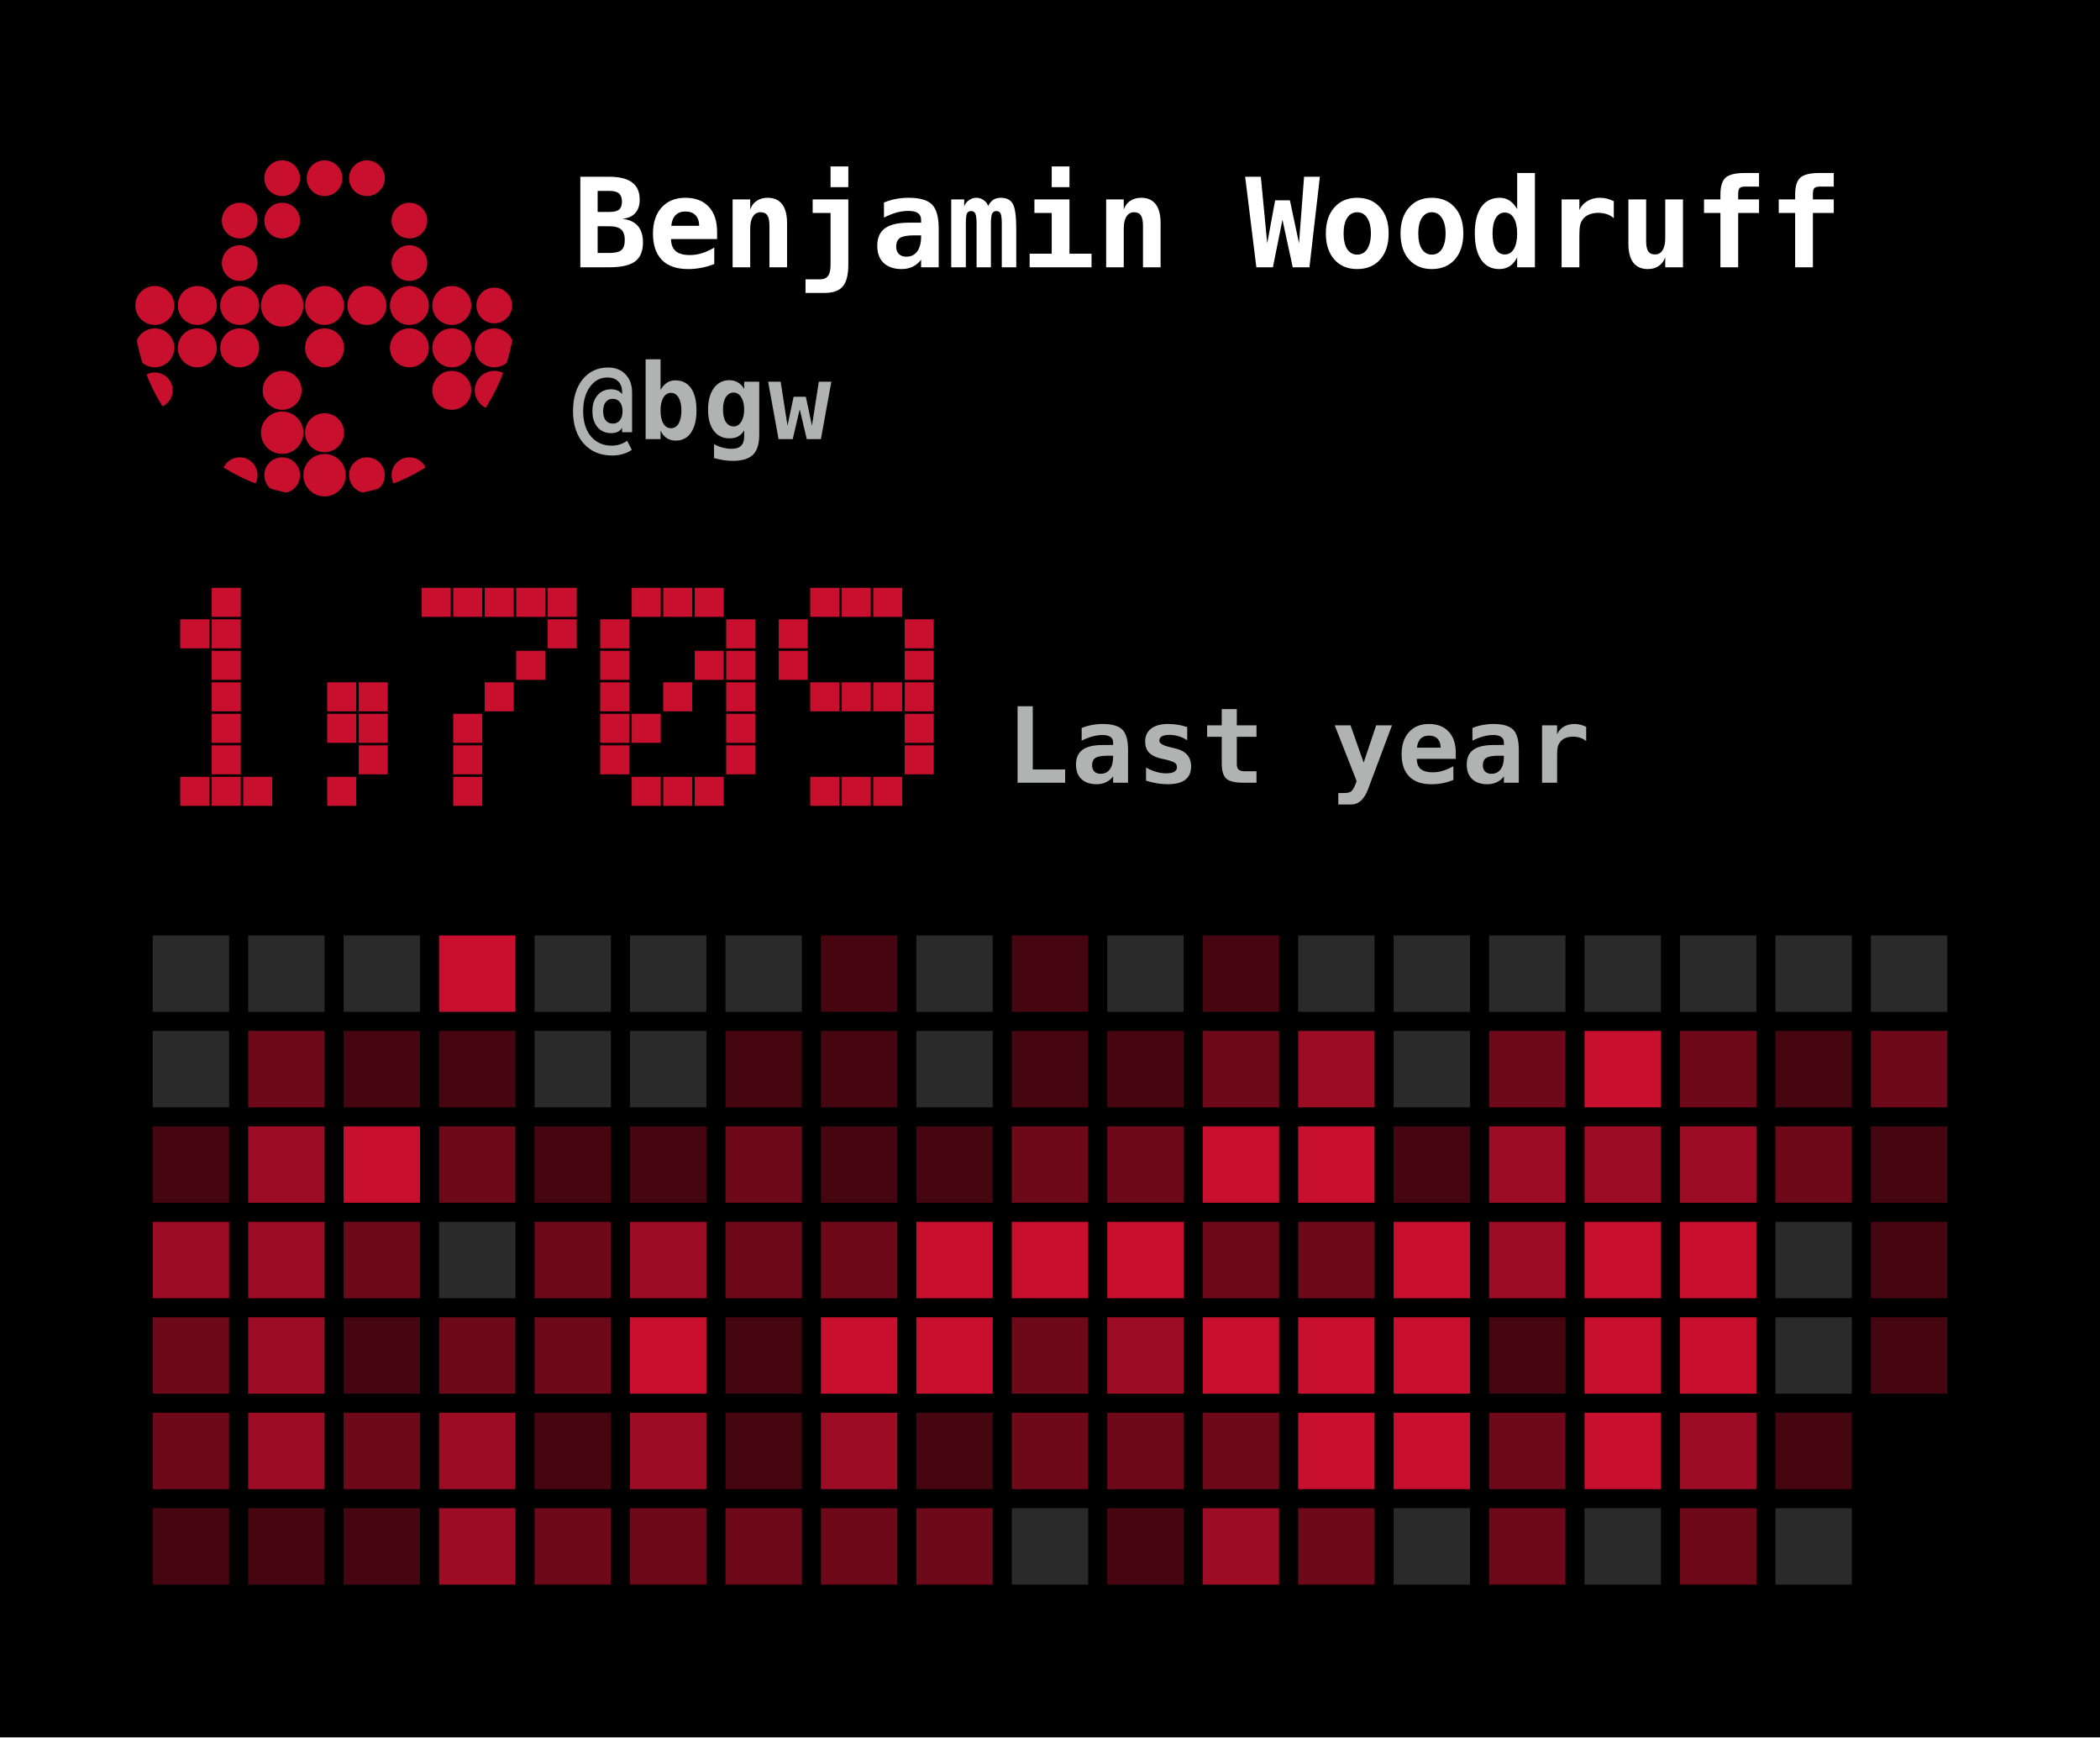
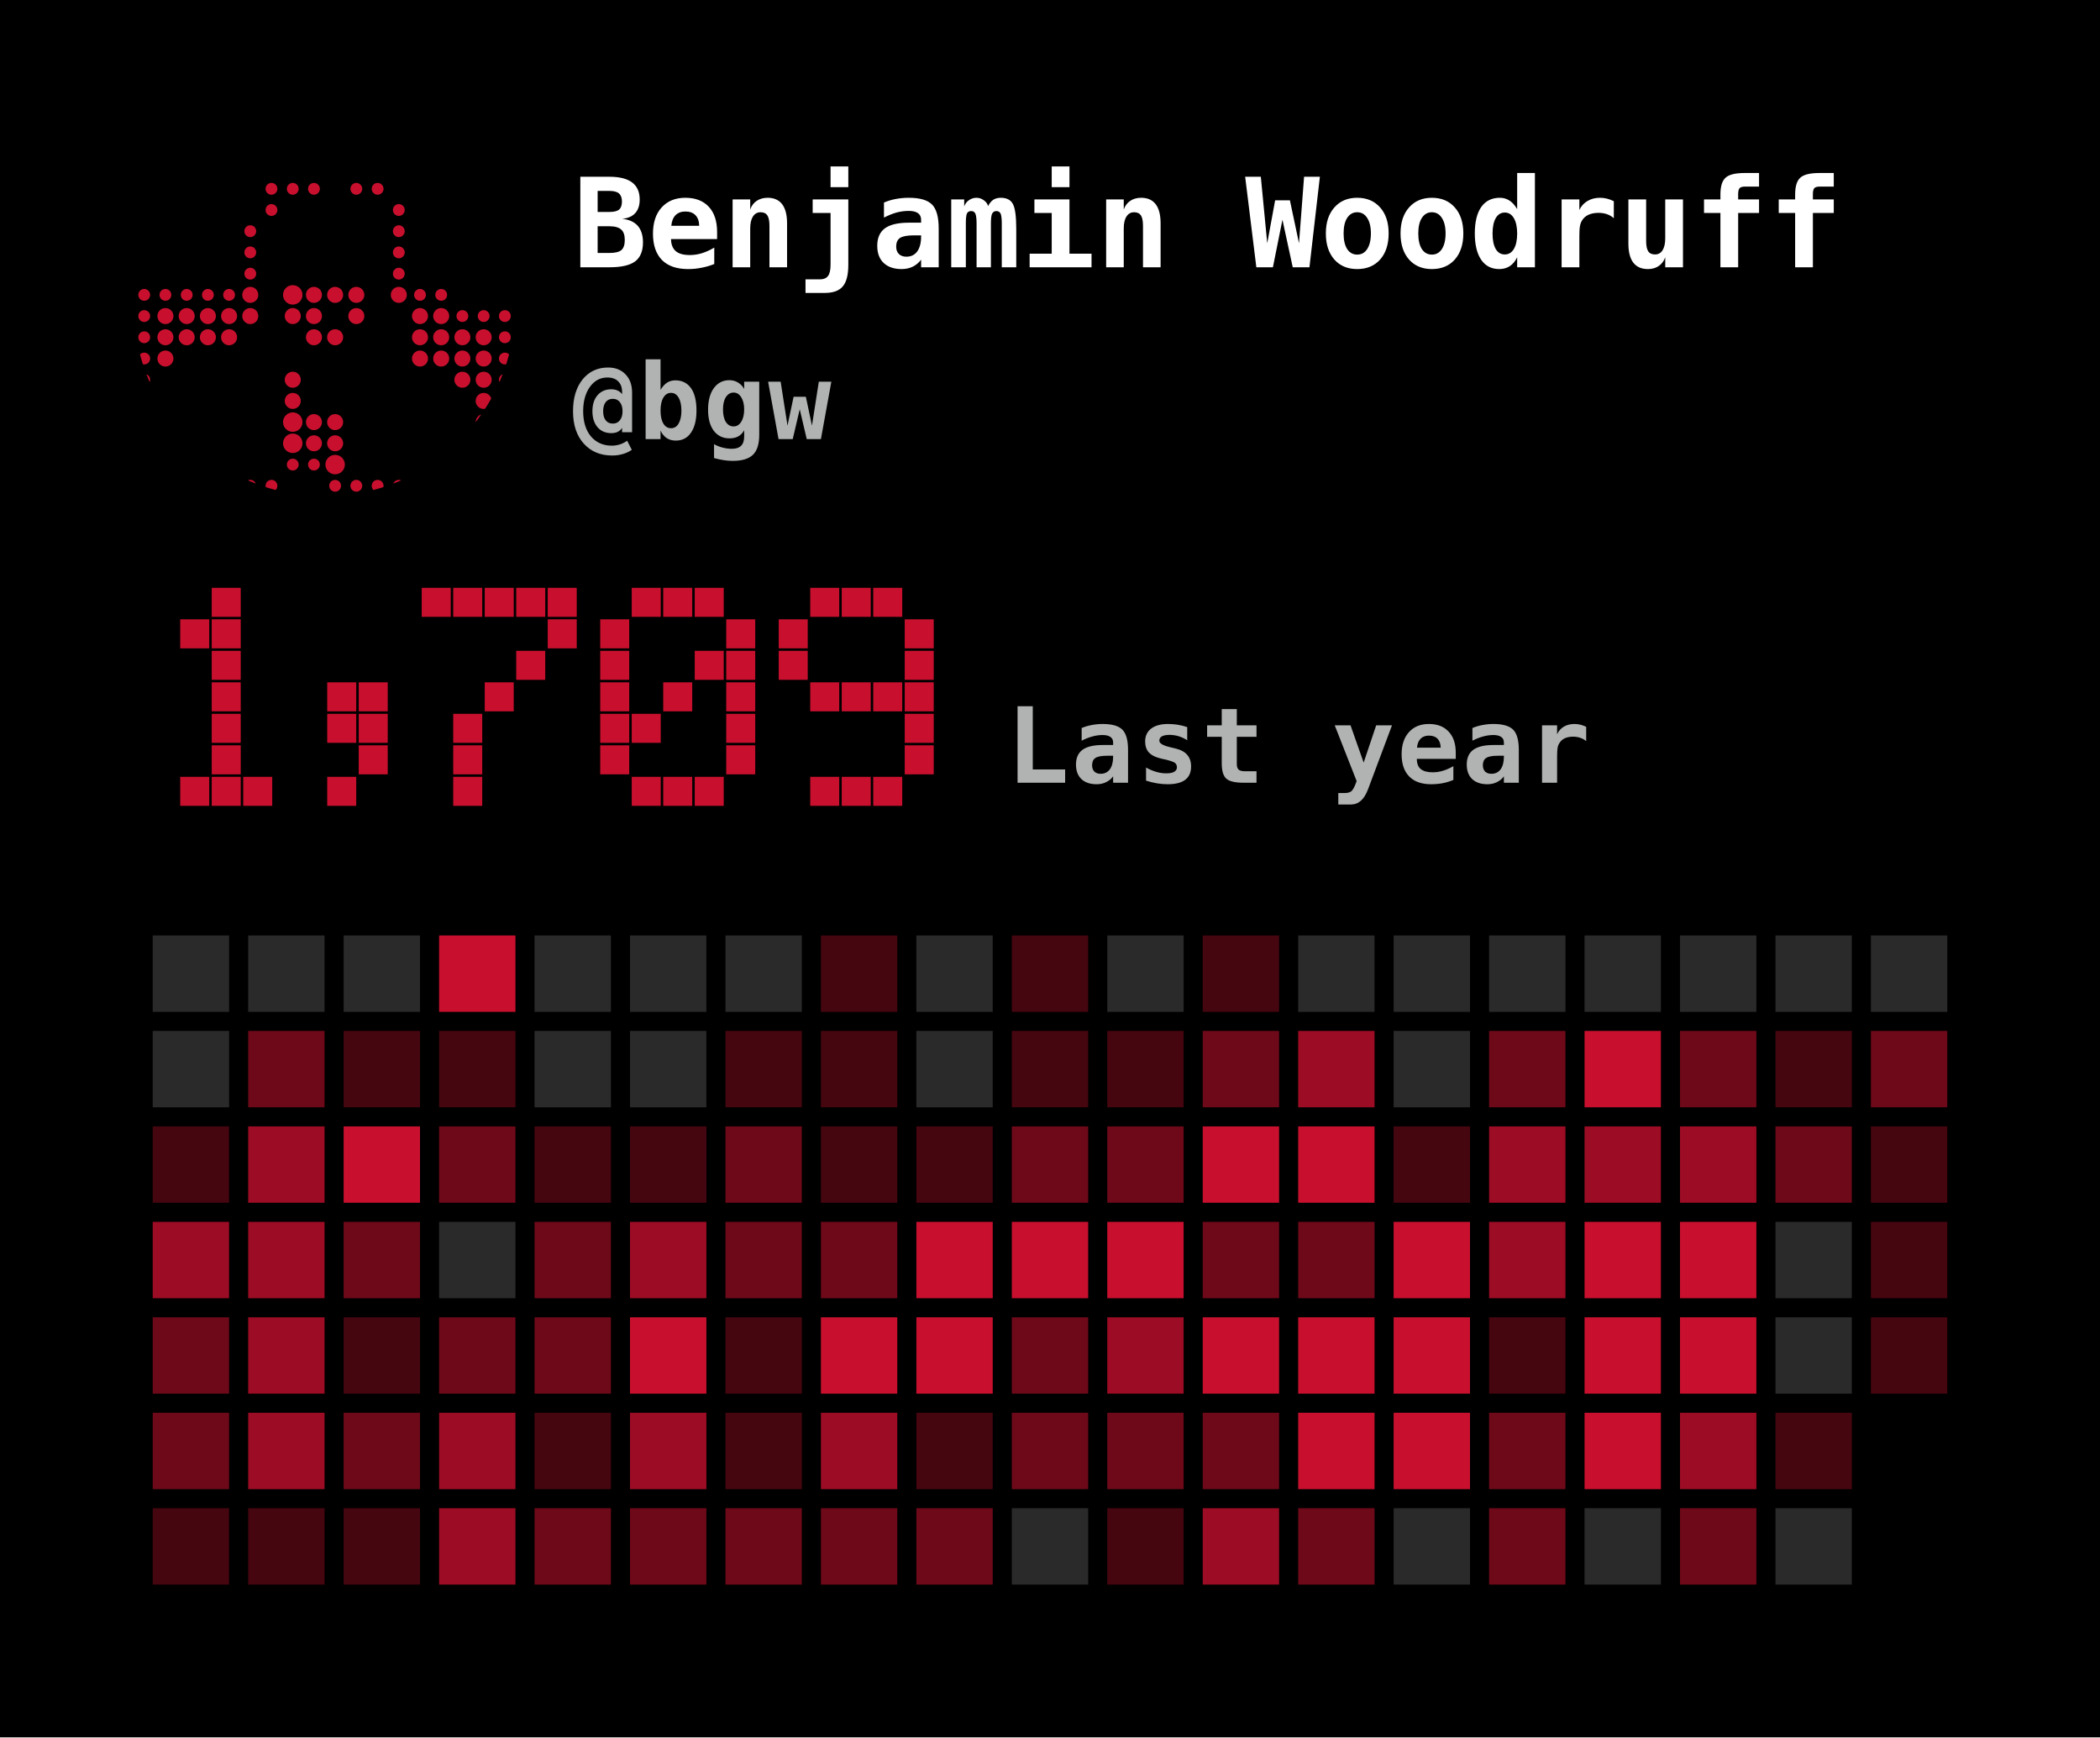
<svg xmlns="http://www.w3.org/2000/svg" width="220" height="182" viewBox="0 0 220 182" role="img">
  <rect width="220" height="182" fill="#000000" />
  <rect x="14" y="14" width="0" height="0" fill="#C8102E" />
  <clipPath id="pfp">
    <circle cx="34.00" cy="32.00" r="20.00" />
  </clipPath>
  <g clip-path="url(#pfp)">
-     <circle cx="29.56" cy="18.67" r="1.87" fill="#C8102E" />
-     <circle cx="34.00" cy="18.67" r="1.87" fill="#C8102E" />
-     <circle cx="38.44" cy="18.67" r="1.87" fill="#C8102E" />
-     <circle cx="29.56" cy="23.11" r="1.87" fill="#C8102E" />
-     <circle cx="42.89" cy="23.11" r="1.87" fill="#C8102E" />
-     <circle cx="25.11" cy="23.11" r="1.87" fill="#C8102E" />
-     <circle cx="25.11" cy="27.56" r="1.87" fill="#C8102E" />
-     <circle cx="42.89" cy="27.56" r="1.87" fill="#C8102E" />
-     <circle cx="16.22" cy="32.00" r="2.04" fill="#C8102E" />
-     <circle cx="20.67" cy="32.00" r="2.04" fill="#C8102E" />
-     <circle cx="25.11" cy="32.00" r="2.04" fill="#C8102E" />
-     <circle cx="29.56" cy="32.00" r="2.22" fill="#C8102E" />
-     <circle cx="34.00" cy="32.00" r="2.04" fill="#C8102E" />
-     <circle cx="38.44" cy="32.00" r="2.04" fill="#C8102E" />
-     <circle cx="42.89" cy="32.00" r="2.04" fill="#C8102E" />
-     <circle cx="47.33" cy="32.00" r="2.04" fill="#C8102E" />
-     <circle cx="51.78" cy="32.00" r="1.87" fill="#C8102E" />
-     <circle cx="16.22" cy="36.44" r="2.04" fill="#C8102E" />
-     <circle cx="20.67" cy="36.44" r="2.04" fill="#C8102E" />
-     <circle cx="25.11" cy="36.44" r="2.04" fill="#C8102E" />
-     <circle cx="34.00" cy="36.44" r="2.04" fill="#C8102E" />
-     <circle cx="42.89" cy="36.44" r="2.04" fill="#C8102E" />
-     <circle cx="47.33" cy="36.44" r="2.04" fill="#C8102E" />
-     <circle cx="51.78" cy="36.44" r="2.04" fill="#C8102E" />
-     <circle cx="16.22" cy="40.89" r="1.87" fill="#C8102E" />
-     <circle cx="29.56" cy="40.89" r="2.04" fill="#C8102E" />
-     <circle cx="47.33" cy="40.89" r="2.04" fill="#C8102E" />
-     <circle cx="51.78" cy="40.89" r="2.04" fill="#C8102E" />
-     <circle cx="16.22" cy="45.33" r="1.87" fill="#C8102E" />
-     <circle cx="29.56" cy="45.33" r="2.22" fill="#C8102E" />
-     <circle cx="34.00" cy="45.33" r="2.04" fill="#C8102E" />
-     <circle cx="51.78" cy="45.33" r="2.04" fill="#C8102E" />
-     <circle cx="16.22" cy="49.78" r="1.87" fill="#C8102E" />
-     <circle cx="29.56" cy="49.78" r="1.87" fill="#C8102E" />
-     <circle cx="34.00" cy="49.78" r="2.22" fill="#C8102E" />
-     <circle cx="51.78" cy="49.78" r="2.04" fill="#C8102E" />
-     <circle cx="20.67" cy="49.78" r="1.87" fill="#C8102E" />
-     <circle cx="25.11" cy="49.78" r="1.87" fill="#C8102E" />
-     <circle cx="38.44" cy="49.78" r="1.87" fill="#C8102E" />
-     <circle cx="42.89" cy="49.78" r="1.87" fill="#C8102E" />
-     <circle cx="47.33" cy="49.78" r="1.87" fill="#C8102E" />
+     <circle cx="28.44" cy="19.78" r="0.62" fill="#C8102E" />
+     <circle cx="30.67" cy="19.78" r="0.62" fill="#C8102E" />
+     <circle cx="32.89" cy="19.78" r="0.62" fill="#C8102E" />
+     <circle cx="37.33" cy="19.78" r="0.62" fill="#C8102E" />
+     <circle cx="39.56" cy="19.78" r="0.62" fill="#C8102E" />
+     <circle cx="28.44" cy="22.00" r="0.62" fill="#C8102E" />
+     <circle cx="41.78" cy="22.00" r="0.62" fill="#C8102E" />
+     <circle cx="26.22" cy="24.22" r="0.62" fill="#C8102E" />
+     <circle cx="41.78" cy="24.22" r="0.62" fill="#C8102E" />
+     <circle cx="26.22" cy="26.44" r="0.62" fill="#C8102E" />
+     <circle cx="41.78" cy="26.44" r="0.62" fill="#C8102E" />
+     <circle cx="26.22" cy="28.67" r="0.62" fill="#C8102E" />
+     <circle cx="41.78" cy="28.67" r="0.62" fill="#C8102E" />
+     <circle cx="15.11" cy="30.89" r="0.62" fill="#C8102E" />
+     <circle cx="17.33" cy="30.89" r="0.62" fill="#C8102E" />
+     <circle cx="19.56" cy="30.89" r="0.62" fill="#C8102E" />
+     <circle cx="21.78" cy="30.89" r="0.62" fill="#C8102E" />
+     <circle cx="24.00" cy="30.89" r="0.62" fill="#C8102E" />
+     <circle cx="26.22" cy="30.89" r="0.84" fill="#C8102E" />
+     <circle cx="30.67" cy="30.89" r="1.02" fill="#C8102E" />
+     <circle cx="32.89" cy="30.89" r="0.84" fill="#C8102E" />
+     <circle cx="35.11" cy="30.89" r="0.84" fill="#C8102E" />
+     <circle cx="37.33" cy="30.89" r="0.84" fill="#C8102E" />
+     <circle cx="41.78" cy="30.89" r="0.84" fill="#C8102E" />
+     <circle cx="44.00" cy="30.89" r="0.62" fill="#C8102E" />
+     <circle cx="46.22" cy="30.89" r="0.62" fill="#C8102E" />
+     <circle cx="15.11" cy="33.11" r="0.62" fill="#C8102E" />
+     <circle cx="17.33" cy="33.11" r="0.84" fill="#C8102E" />
+     <circle cx="19.56" cy="33.11" r="0.84" fill="#C8102E" />
+     <circle cx="21.78" cy="33.11" r="0.84" fill="#C8102E" />
+     <circle cx="24.00" cy="33.11" r="0.84" fill="#C8102E" />
+     <circle cx="26.22" cy="33.11" r="0.84" fill="#C8102E" />
+     <circle cx="30.67" cy="33.11" r="0.84" fill="#C8102E" />
+     <circle cx="32.89" cy="33.11" r="0.84" fill="#C8102E" />
+     <circle cx="37.33" cy="33.11" r="0.84" fill="#C8102E" />
+     <circle cx="44.00" cy="33.11" r="0.84" fill="#C8102E" />
+     <circle cx="46.22" cy="33.11" r="0.84" fill="#C8102E" />
+     <circle cx="48.44" cy="33.11" r="0.62" fill="#C8102E" />
+     <circle cx="50.67" cy="33.11" r="0.62" fill="#C8102E" />
+     <circle cx="52.89" cy="33.11" r="0.62" fill="#C8102E" />
+     <circle cx="15.11" cy="35.33" r="0.62" fill="#C8102E" />
+     <circle cx="17.33" cy="35.33" r="0.84" fill="#C8102E" />
+     <circle cx="19.56" cy="35.33" r="0.84" fill="#C8102E" />
+     <circle cx="21.78" cy="35.33" r="0.84" fill="#C8102E" />
+     <circle cx="24.00" cy="35.33" r="0.84" fill="#C8102E" />
+     <circle cx="32.89" cy="35.33" r="0.84" fill="#C8102E" />
+     <circle cx="35.11" cy="35.33" r="0.84" fill="#C8102E" />
+     <circle cx="44.00" cy="35.33" r="0.84" fill="#C8102E" />
+     <circle cx="46.22" cy="35.33" r="0.84" fill="#C8102E" />
+     <circle cx="48.44" cy="35.33" r="0.84" fill="#C8102E" />
+     <circle cx="50.67" cy="35.33" r="0.84" fill="#C8102E" />
+     <circle cx="52.89" cy="35.33" r="0.62" fill="#C8102E" />
+     <circle cx="15.11" cy="37.56" r="0.62" fill="#C8102E" />
+     <circle cx="17.33" cy="37.56" r="0.84" fill="#C8102E" />
+     <circle cx="44.00" cy="37.56" r="0.84" fill="#C8102E" />
+     <circle cx="46.22" cy="37.56" r="0.84" fill="#C8102E" />
+     <circle cx="48.44" cy="37.56" r="0.84" fill="#C8102E" />
+     <circle cx="50.67" cy="37.56" r="0.84" fill="#C8102E" />
+     <circle cx="52.89" cy="37.56" r="0.62" fill="#C8102E" />
+     <circle cx="15.11" cy="39.78" r="0.62" fill="#C8102E" />
+     <circle cx="30.67" cy="39.78" r="0.84" fill="#C8102E" />
+     <circle cx="48.44" cy="39.78" r="0.84" fill="#C8102E" />
+     <circle cx="50.67" cy="39.78" r="0.84" fill="#C8102E" />
+     <circle cx="52.89" cy="39.78" r="0.62" fill="#C8102E" />
+     <circle cx="15.11" cy="42.00" r="0.62" fill="#C8102E" />
+     <circle cx="30.67" cy="42.00" r="0.84" fill="#C8102E" />
+     <circle cx="50.67" cy="42.00" r="0.84" fill="#C8102E" />
+     <circle cx="52.89" cy="42.00" r="0.62" fill="#C8102E" />
+     <circle cx="15.11" cy="44.22" r="0.62" fill="#C8102E" />
+     <circle cx="30.67" cy="44.22" r="1.02" fill="#C8102E" />
+     <circle cx="32.89" cy="44.22" r="0.84" fill="#C8102E" />
+     <circle cx="35.11" cy="44.22" r="0.84" fill="#C8102E" />
+     <circle cx="50.67" cy="44.22" r="0.84" fill="#C8102E" />
+     <circle cx="52.89" cy="44.22" r="0.62" fill="#C8102E" />
+     <circle cx="15.11" cy="46.44" r="0.62" fill="#C8102E" />
+     <circle cx="30.67" cy="46.44" r="1.02" fill="#C8102E" />
+     <circle cx="32.89" cy="46.44" r="0.84" fill="#C8102E" />
+     <circle cx="35.11" cy="46.44" r="0.84" fill="#C8102E" />
+     <circle cx="50.67" cy="46.44" r="0.84" fill="#C8102E" />
+     <circle cx="52.89" cy="46.44" r="0.62" fill="#C8102E" />
+     <circle cx="15.11" cy="48.67" r="0.62" fill="#C8102E" />
+     <circle cx="30.67" cy="48.67" r="0.62" fill="#C8102E" />
+     <circle cx="32.89" cy="48.67" r="0.62" fill="#C8102E" />
+     <circle cx="35.11" cy="48.67" r="1.02" fill="#C8102E" />
+     <circle cx="50.67" cy="48.67" r="0.84" fill="#C8102E" />
+     <circle cx="52.89" cy="48.67" r="0.62" fill="#C8102E" />
+     <circle cx="15.11" cy="50.89" r="0.62" fill="#C8102E" />
+     <circle cx="17.33" cy="50.89" r="0.62" fill="#C8102E" />
+     <circle cx="19.56" cy="50.89" r="0.62" fill="#C8102E" />
+     <circle cx="21.78" cy="50.89" r="0.62" fill="#C8102E" />
+     <circle cx="24.00" cy="50.89" r="0.62" fill="#C8102E" />
+     <circle cx="26.22" cy="50.89" r="0.62" fill="#C8102E" />
+     <circle cx="28.44" cy="50.89" r="0.62" fill="#C8102E" />
+     <circle cx="35.11" cy="50.89" r="0.62" fill="#C8102E" />
+     <circle cx="37.33" cy="50.89" r="0.62" fill="#C8102E" />
+     <circle cx="39.56" cy="50.89" r="0.62" fill="#C8102E" />
+     <circle cx="41.78" cy="50.89" r="0.62" fill="#C8102E" />
+     <circle cx="44.00" cy="50.89" r="0.62" fill="#C8102E" />
+     <circle cx="46.22" cy="50.89" r="0.62" fill="#C8102E" />
+     <circle cx="48.44" cy="50.89" r="0.62" fill="#C8102E" />
+     <circle cx="50.67" cy="50.89" r="0.62" fill="#C8102E" />
+     <circle cx="52.89" cy="50.89" r="0.62" fill="#C8102E" />
  </g>
  <text x="60" y="28" fill="#FFFFFF" text-anchor="start" font-family="ui-monospace, Geist Mono, monospace" font-weight="700" font-size="13" letter-spacing="0" dominant-baseline="auto">Benjamin Woodruff ‮</text>
  <text x="60" y="46" fill="#B1B3B3" text-anchor="start" font-family="ui-monospace, Geist Mono, monospace" font-weight="700" font-size="11" letter-spacing="0.2" dominant-baseline="auto">@bgw</text>
  <rect x="22.18" y="61.58" width="3.04" height="3.04" fill="#C8102E" />
  <rect x="18.88" y="64.88" width="3.04" height="3.04" fill="#C8102E" />
  <rect x="22.18" y="64.88" width="3.04" height="3.04" fill="#C8102E" />
  <rect x="22.18" y="68.18" width="3.04" height="3.04" fill="#C8102E" />
  <rect x="22.18" y="71.48" width="3.04" height="3.04" fill="#C8102E" />
  <rect x="22.18" y="74.78" width="3.04" height="3.04" fill="#C8102E" />
  <rect x="22.18" y="78.08" width="3.04" height="3.04" fill="#C8102E" />
  <rect x="18.88" y="81.38" width="3.04" height="3.04" fill="#C8102E" />
  <rect x="22.18" y="81.38" width="3.04" height="3.04" fill="#C8102E" />
  <rect x="25.48" y="81.38" width="3.04" height="3.04" fill="#C8102E" />
  <rect x="34.28" y="71.48" width="3.04" height="3.04" fill="#C8102E" />
  <rect x="37.58" y="71.48" width="3.04" height="3.04" fill="#C8102E" />
  <rect x="34.28" y="74.78" width="3.04" height="3.04" fill="#C8102E" />
  <rect x="37.58" y="74.78" width="3.04" height="3.04" fill="#C8102E" />
  <rect x="37.58" y="78.08" width="3.04" height="3.04" fill="#C8102E" />
  <rect x="34.28" y="81.38" width="3.04" height="3.04" fill="#C8102E" />
  <rect x="44.18" y="61.58" width="3.04" height="3.04" fill="#C8102E" />
  <rect x="47.48" y="61.58" width="3.04" height="3.04" fill="#C8102E" />
  <rect x="50.78" y="61.58" width="3.04" height="3.04" fill="#C8102E" />
  <rect x="54.08" y="61.58" width="3.04" height="3.04" fill="#C8102E" />
  <rect x="57.38" y="61.58" width="3.04" height="3.04" fill="#C8102E" />
  <rect x="57.38" y="64.88" width="3.04" height="3.04" fill="#C8102E" />
  <rect x="54.08" y="68.18" width="3.04" height="3.04" fill="#C8102E" />
  <rect x="50.78" y="71.48" width="3.04" height="3.04" fill="#C8102E" />
  <rect x="47.48" y="74.78" width="3.04" height="3.04" fill="#C8102E" />
  <rect x="47.48" y="78.08" width="3.04" height="3.04" fill="#C8102E" />
  <rect x="47.48" y="81.38" width="3.04" height="3.04" fill="#C8102E" />
  <rect x="66.18" y="61.58" width="3.04" height="3.04" fill="#C8102E" />
  <rect x="69.48" y="61.58" width="3.04" height="3.04" fill="#C8102E" />
  <rect x="72.78" y="61.58" width="3.04" height="3.04" fill="#C8102E" />
  <rect x="62.88" y="64.88" width="3.04" height="3.04" fill="#C8102E" />
  <rect x="76.08" y="64.88" width="3.04" height="3.04" fill="#C8102E" />
  <rect x="62.88" y="68.18" width="3.04" height="3.04" fill="#C8102E" />
  <rect x="72.78" y="68.18" width="3.04" height="3.04" fill="#C8102E" />
  <rect x="76.08" y="68.18" width="3.04" height="3.04" fill="#C8102E" />
  <rect x="62.88" y="71.48" width="3.04" height="3.04" fill="#C8102E" />
  <rect x="69.48" y="71.48" width="3.04" height="3.04" fill="#C8102E" />
  <rect x="76.08" y="71.48" width="3.04" height="3.04" fill="#C8102E" />
  <rect x="62.88" y="74.78" width="3.04" height="3.04" fill="#C8102E" />
  <rect x="66.18" y="74.78" width="3.04" height="3.04" fill="#C8102E" />
  <rect x="76.08" y="74.78" width="3.04" height="3.04" fill="#C8102E" />
  <rect x="62.88" y="78.08" width="3.04" height="3.04" fill="#C8102E" />
  <rect x="76.08" y="78.08" width="3.04" height="3.04" fill="#C8102E" />
  <rect x="66.18" y="81.38" width="3.04" height="3.04" fill="#C8102E" />
  <rect x="69.48" y="81.38" width="3.04" height="3.04" fill="#C8102E" />
  <rect x="72.78" y="81.38" width="3.04" height="3.04" fill="#C8102E" />
  <rect x="84.88" y="61.58" width="3.04" height="3.04" fill="#C8102E" />
  <rect x="88.18" y="61.58" width="3.04" height="3.04" fill="#C8102E" />
  <rect x="91.48" y="61.58" width="3.04" height="3.04" fill="#C8102E" />
  <rect x="81.58" y="64.88" width="3.04" height="3.04" fill="#C8102E" />
  <rect x="94.78" y="64.88" width="3.04" height="3.04" fill="#C8102E" />
  <rect x="81.58" y="68.18" width="3.04" height="3.04" fill="#C8102E" />
  <rect x="94.78" y="68.18" width="3.04" height="3.04" fill="#C8102E" />
  <rect x="84.88" y="71.48" width="3.04" height="3.04" fill="#C8102E" />
  <rect x="88.18" y="71.48" width="3.04" height="3.04" fill="#C8102E" />
  <rect x="91.48" y="71.48" width="3.04" height="3.04" fill="#C8102E" />
  <rect x="94.78" y="71.48" width="3.04" height="3.04" fill="#C8102E" />
  <rect x="94.78" y="74.78" width="3.04" height="3.04" fill="#C8102E" />
  <rect x="94.78" y="78.08" width="3.04" height="3.04" fill="#C8102E" />
  <rect x="84.88" y="81.38" width="3.04" height="3.04" fill="#C8102E" />
  <rect x="88.18" y="81.38" width="3.04" height="3.04" fill="#C8102E" />
  <rect x="91.48" y="81.38" width="3.04" height="3.04" fill="#C8102E" />
  <text x="105.4" y="82.0" fill="#B1B3B3" text-anchor="start" font-family="ui-monospace, Geist Mono, monospace" font-weight="700" font-size="11" letter-spacing="0.2" dominant-baseline="auto">Last year</text>
  <rect x="16" y="98" width="8" height="8" fill="#2A2A2A" />
  <rect x="16" y="108" width="8" height="8" fill="#2A2A2A" />
  <rect x="16" y="118" width="8" height="8" fill="#C8102E" opacity="0.35" />
  <rect x="16" y="128" width="8" height="8" fill="#C8102E" opacity="0.78" />
  <rect x="16" y="138" width="8" height="8" fill="#C8102E" opacity="0.55" />
  <rect x="16" y="148" width="8" height="8" fill="#C8102E" opacity="0.55" />
  <rect x="16" y="158" width="8" height="8" fill="#C8102E" opacity="0.35" />
  <rect x="26" y="98" width="8" height="8" fill="#2A2A2A" />
  <rect x="26" y="108" width="8" height="8" fill="#C8102E" opacity="0.55" />
  <rect x="26" y="118" width="8" height="8" fill="#C8102E" opacity="0.78" />
  <rect x="26" y="128" width="8" height="8" fill="#C8102E" opacity="0.78" />
  <rect x="26" y="138" width="8" height="8" fill="#C8102E" opacity="0.78" />
  <rect x="26" y="148" width="8" height="8" fill="#C8102E" opacity="0.78" />
  <rect x="26" y="158" width="8" height="8" fill="#C8102E" opacity="0.35" />
  <rect x="36" y="98" width="8" height="8" fill="#2A2A2A" />
  <rect x="36" y="108" width="8" height="8" fill="#C8102E" opacity="0.35" />
  <rect x="36" y="118" width="8" height="8" fill="#C8102E" />
  <rect x="36" y="128" width="8" height="8" fill="#C8102E" opacity="0.55" />
  <rect x="36" y="138" width="8" height="8" fill="#C8102E" opacity="0.35" />
  <rect x="36" y="148" width="8" height="8" fill="#C8102E" opacity="0.55" />
  <rect x="36" y="158" width="8" height="8" fill="#C8102E" opacity="0.35" />
  <rect x="46" y="98" width="8" height="8" fill="#C8102E" />
  <rect x="46" y="108" width="8" height="8" fill="#C8102E" opacity="0.35" />
  <rect x="46" y="118" width="8" height="8" fill="#C8102E" opacity="0.55" />
  <rect x="46" y="128" width="8" height="8" fill="#2A2A2A" />
  <rect x="46" y="138" width="8" height="8" fill="#C8102E" opacity="0.55" />
  <rect x="46" y="148" width="8" height="8" fill="#C8102E" opacity="0.78" />
  <rect x="46" y="158" width="8" height="8" fill="#C8102E" opacity="0.78" />
  <rect x="56" y="98" width="8" height="8" fill="#2A2A2A" />
  <rect x="56" y="108" width="8" height="8" fill="#2A2A2A" />
  <rect x="56" y="118" width="8" height="8" fill="#C8102E" opacity="0.35" />
  <rect x="56" y="128" width="8" height="8" fill="#C8102E" opacity="0.55" />
  <rect x="56" y="138" width="8" height="8" fill="#C8102E" opacity="0.55" />
  <rect x="56" y="148" width="8" height="8" fill="#C8102E" opacity="0.35" />
  <rect x="56" y="158" width="8" height="8" fill="#C8102E" opacity="0.55" />
  <rect x="66" y="98" width="8" height="8" fill="#2A2A2A" />
  <rect x="66" y="108" width="8" height="8" fill="#2A2A2A" />
  <rect x="66" y="118" width="8" height="8" fill="#C8102E" opacity="0.35" />
  <rect x="66" y="128" width="8" height="8" fill="#C8102E" opacity="0.78" />
  <rect x="66" y="138" width="8" height="8" fill="#C8102E" />
  <rect x="66" y="148" width="8" height="8" fill="#C8102E" opacity="0.78" />
  <rect x="66" y="158" width="8" height="8" fill="#C8102E" opacity="0.55" />
  <rect x="76" y="98" width="8" height="8" fill="#2A2A2A" />
  <rect x="76" y="108" width="8" height="8" fill="#C8102E" opacity="0.35" />
  <rect x="76" y="118" width="8" height="8" fill="#C8102E" opacity="0.55" />
  <rect x="76" y="128" width="8" height="8" fill="#C8102E" opacity="0.55" />
  <rect x="76" y="138" width="8" height="8" fill="#C8102E" opacity="0.35" />
  <rect x="76" y="148" width="8" height="8" fill="#C8102E" opacity="0.35" />
  <rect x="76" y="158" width="8" height="8" fill="#C8102E" opacity="0.55" />
  <rect x="86" y="98" width="8" height="8" fill="#C8102E" opacity="0.35" />
  <rect x="86" y="108" width="8" height="8" fill="#C8102E" opacity="0.35" />
  <rect x="86" y="118" width="8" height="8" fill="#C8102E" opacity="0.35" />
  <rect x="86" y="128" width="8" height="8" fill="#C8102E" opacity="0.55" />
  <rect x="86" y="138" width="8" height="8" fill="#C8102E" />
  <rect x="86" y="148" width="8" height="8" fill="#C8102E" opacity="0.78" />
  <rect x="86" y="158" width="8" height="8" fill="#C8102E" opacity="0.55" />
  <rect x="96" y="98" width="8" height="8" fill="#2A2A2A" />
  <rect x="96" y="108" width="8" height="8" fill="#2A2A2A" />
  <rect x="96" y="118" width="8" height="8" fill="#C8102E" opacity="0.35" />
  <rect x="96" y="128" width="8" height="8" fill="#C8102E" />
  <rect x="96" y="138" width="8" height="8" fill="#C8102E" />
  <rect x="96" y="148" width="8" height="8" fill="#C8102E" opacity="0.35" />
  <rect x="96" y="158" width="8" height="8" fill="#C8102E" opacity="0.55" />
  <rect x="106" y="98" width="8" height="8" fill="#C8102E" opacity="0.35" />
  <rect x="106" y="108" width="8" height="8" fill="#C8102E" opacity="0.35" />
  <rect x="106" y="118" width="8" height="8" fill="#C8102E" opacity="0.55" />
  <rect x="106" y="128" width="8" height="8" fill="#C8102E" />
  <rect x="106" y="138" width="8" height="8" fill="#C8102E" opacity="0.55" />
  <rect x="106" y="148" width="8" height="8" fill="#C8102E" opacity="0.55" />
  <rect x="106" y="158" width="8" height="8" fill="#2A2A2A" />
  <rect x="116" y="98" width="8" height="8" fill="#2A2A2A" />
  <rect x="116" y="108" width="8" height="8" fill="#C8102E" opacity="0.35" />
  <rect x="116" y="118" width="8" height="8" fill="#C8102E" opacity="0.55" />
  <rect x="116" y="128" width="8" height="8" fill="#C8102E" />
  <rect x="116" y="138" width="8" height="8" fill="#C8102E" opacity="0.78" />
  <rect x="116" y="148" width="8" height="8" fill="#C8102E" opacity="0.55" />
  <rect x="116" y="158" width="8" height="8" fill="#C8102E" opacity="0.35" />
  <rect x="126" y="98" width="8" height="8" fill="#C8102E" opacity="0.35" />
  <rect x="126" y="108" width="8" height="8" fill="#C8102E" opacity="0.55" />
  <rect x="126" y="118" width="8" height="8" fill="#C8102E" />
  <rect x="126" y="128" width="8" height="8" fill="#C8102E" opacity="0.55" />
  <rect x="126" y="138" width="8" height="8" fill="#C8102E" />
  <rect x="126" y="148" width="8" height="8" fill="#C8102E" opacity="0.55" />
  <rect x="126" y="158" width="8" height="8" fill="#C8102E" opacity="0.78" />
  <rect x="136" y="98" width="8" height="8" fill="#2A2A2A" />
  <rect x="136" y="108" width="8" height="8" fill="#C8102E" opacity="0.78" />
  <rect x="136" y="118" width="8" height="8" fill="#C8102E" />
  <rect x="136" y="128" width="8" height="8" fill="#C8102E" opacity="0.55" />
  <rect x="136" y="138" width="8" height="8" fill="#C8102E" />
  <rect x="136" y="148" width="8" height="8" fill="#C8102E" />
  <rect x="136" y="158" width="8" height="8" fill="#C8102E" opacity="0.55" />
  <rect x="146" y="98" width="8" height="8" fill="#2A2A2A" />
  <rect x="146" y="108" width="8" height="8" fill="#2A2A2A" />
  <rect x="146" y="118" width="8" height="8" fill="#C8102E" opacity="0.35" />
  <rect x="146" y="128" width="8" height="8" fill="#C8102E" />
  <rect x="146" y="138" width="8" height="8" fill="#C8102E" />
  <rect x="146" y="148" width="8" height="8" fill="#C8102E" />
  <rect x="146" y="158" width="8" height="8" fill="#2A2A2A" />
  <rect x="156" y="98" width="8" height="8" fill="#2A2A2A" />
  <rect x="156" y="108" width="8" height="8" fill="#C8102E" opacity="0.55" />
  <rect x="156" y="118" width="8" height="8" fill="#C8102E" opacity="0.78" />
  <rect x="156" y="128" width="8" height="8" fill="#C8102E" opacity="0.78" />
  <rect x="156" y="138" width="8" height="8" fill="#C8102E" opacity="0.35" />
  <rect x="156" y="148" width="8" height="8" fill="#C8102E" opacity="0.55" />
  <rect x="156" y="158" width="8" height="8" fill="#C8102E" opacity="0.55" />
  <rect x="166" y="98" width="8" height="8" fill="#2A2A2A" />
  <rect x="166" y="108" width="8" height="8" fill="#C8102E" />
  <rect x="166" y="118" width="8" height="8" fill="#C8102E" opacity="0.78" />
  <rect x="166" y="128" width="8" height="8" fill="#C8102E" />
  <rect x="166" y="138" width="8" height="8" fill="#C8102E" />
  <rect x="166" y="148" width="8" height="8" fill="#C8102E" />
  <rect x="166" y="158" width="8" height="8" fill="#2A2A2A" />
  <rect x="176" y="98" width="8" height="8" fill="#2A2A2A" />
  <rect x="176" y="108" width="8" height="8" fill="#C8102E" opacity="0.55" />
  <rect x="176" y="118" width="8" height="8" fill="#C8102E" opacity="0.78" />
  <rect x="176" y="128" width="8" height="8" fill="#C8102E" />
  <rect x="176" y="138" width="8" height="8" fill="#C8102E" />
  <rect x="176" y="148" width="8" height="8" fill="#C8102E" opacity="0.78" />
  <rect x="176" y="158" width="8" height="8" fill="#C8102E" opacity="0.55" />
  <rect x="186" y="98" width="8" height="8" fill="#2A2A2A" />
  <rect x="186" y="108" width="8" height="8" fill="#C8102E" opacity="0.35" />
  <rect x="186" y="118" width="8" height="8" fill="#C8102E" opacity="0.55" />
  <rect x="186" y="128" width="8" height="8" fill="#2A2A2A" />
  <rect x="186" y="138" width="8" height="8" fill="#2A2A2A" />
  <rect x="186" y="148" width="8" height="8" fill="#C8102E" opacity="0.35" />
  <rect x="186" y="158" width="8" height="8" fill="#2A2A2A" />
  <rect x="196" y="98" width="8" height="8" fill="#2A2A2A" />
  <rect x="196" y="108" width="8" height="8" fill="#C8102E" opacity="0.55" />
  <rect x="196" y="118" width="8" height="8" fill="#C8102E" opacity="0.35" />
  <rect x="196" y="128" width="8" height="8" fill="#C8102E" opacity="0.35" />
  <rect x="196" y="138" width="8" height="8" fill="#C8102E" opacity="0.35" />
</svg>
